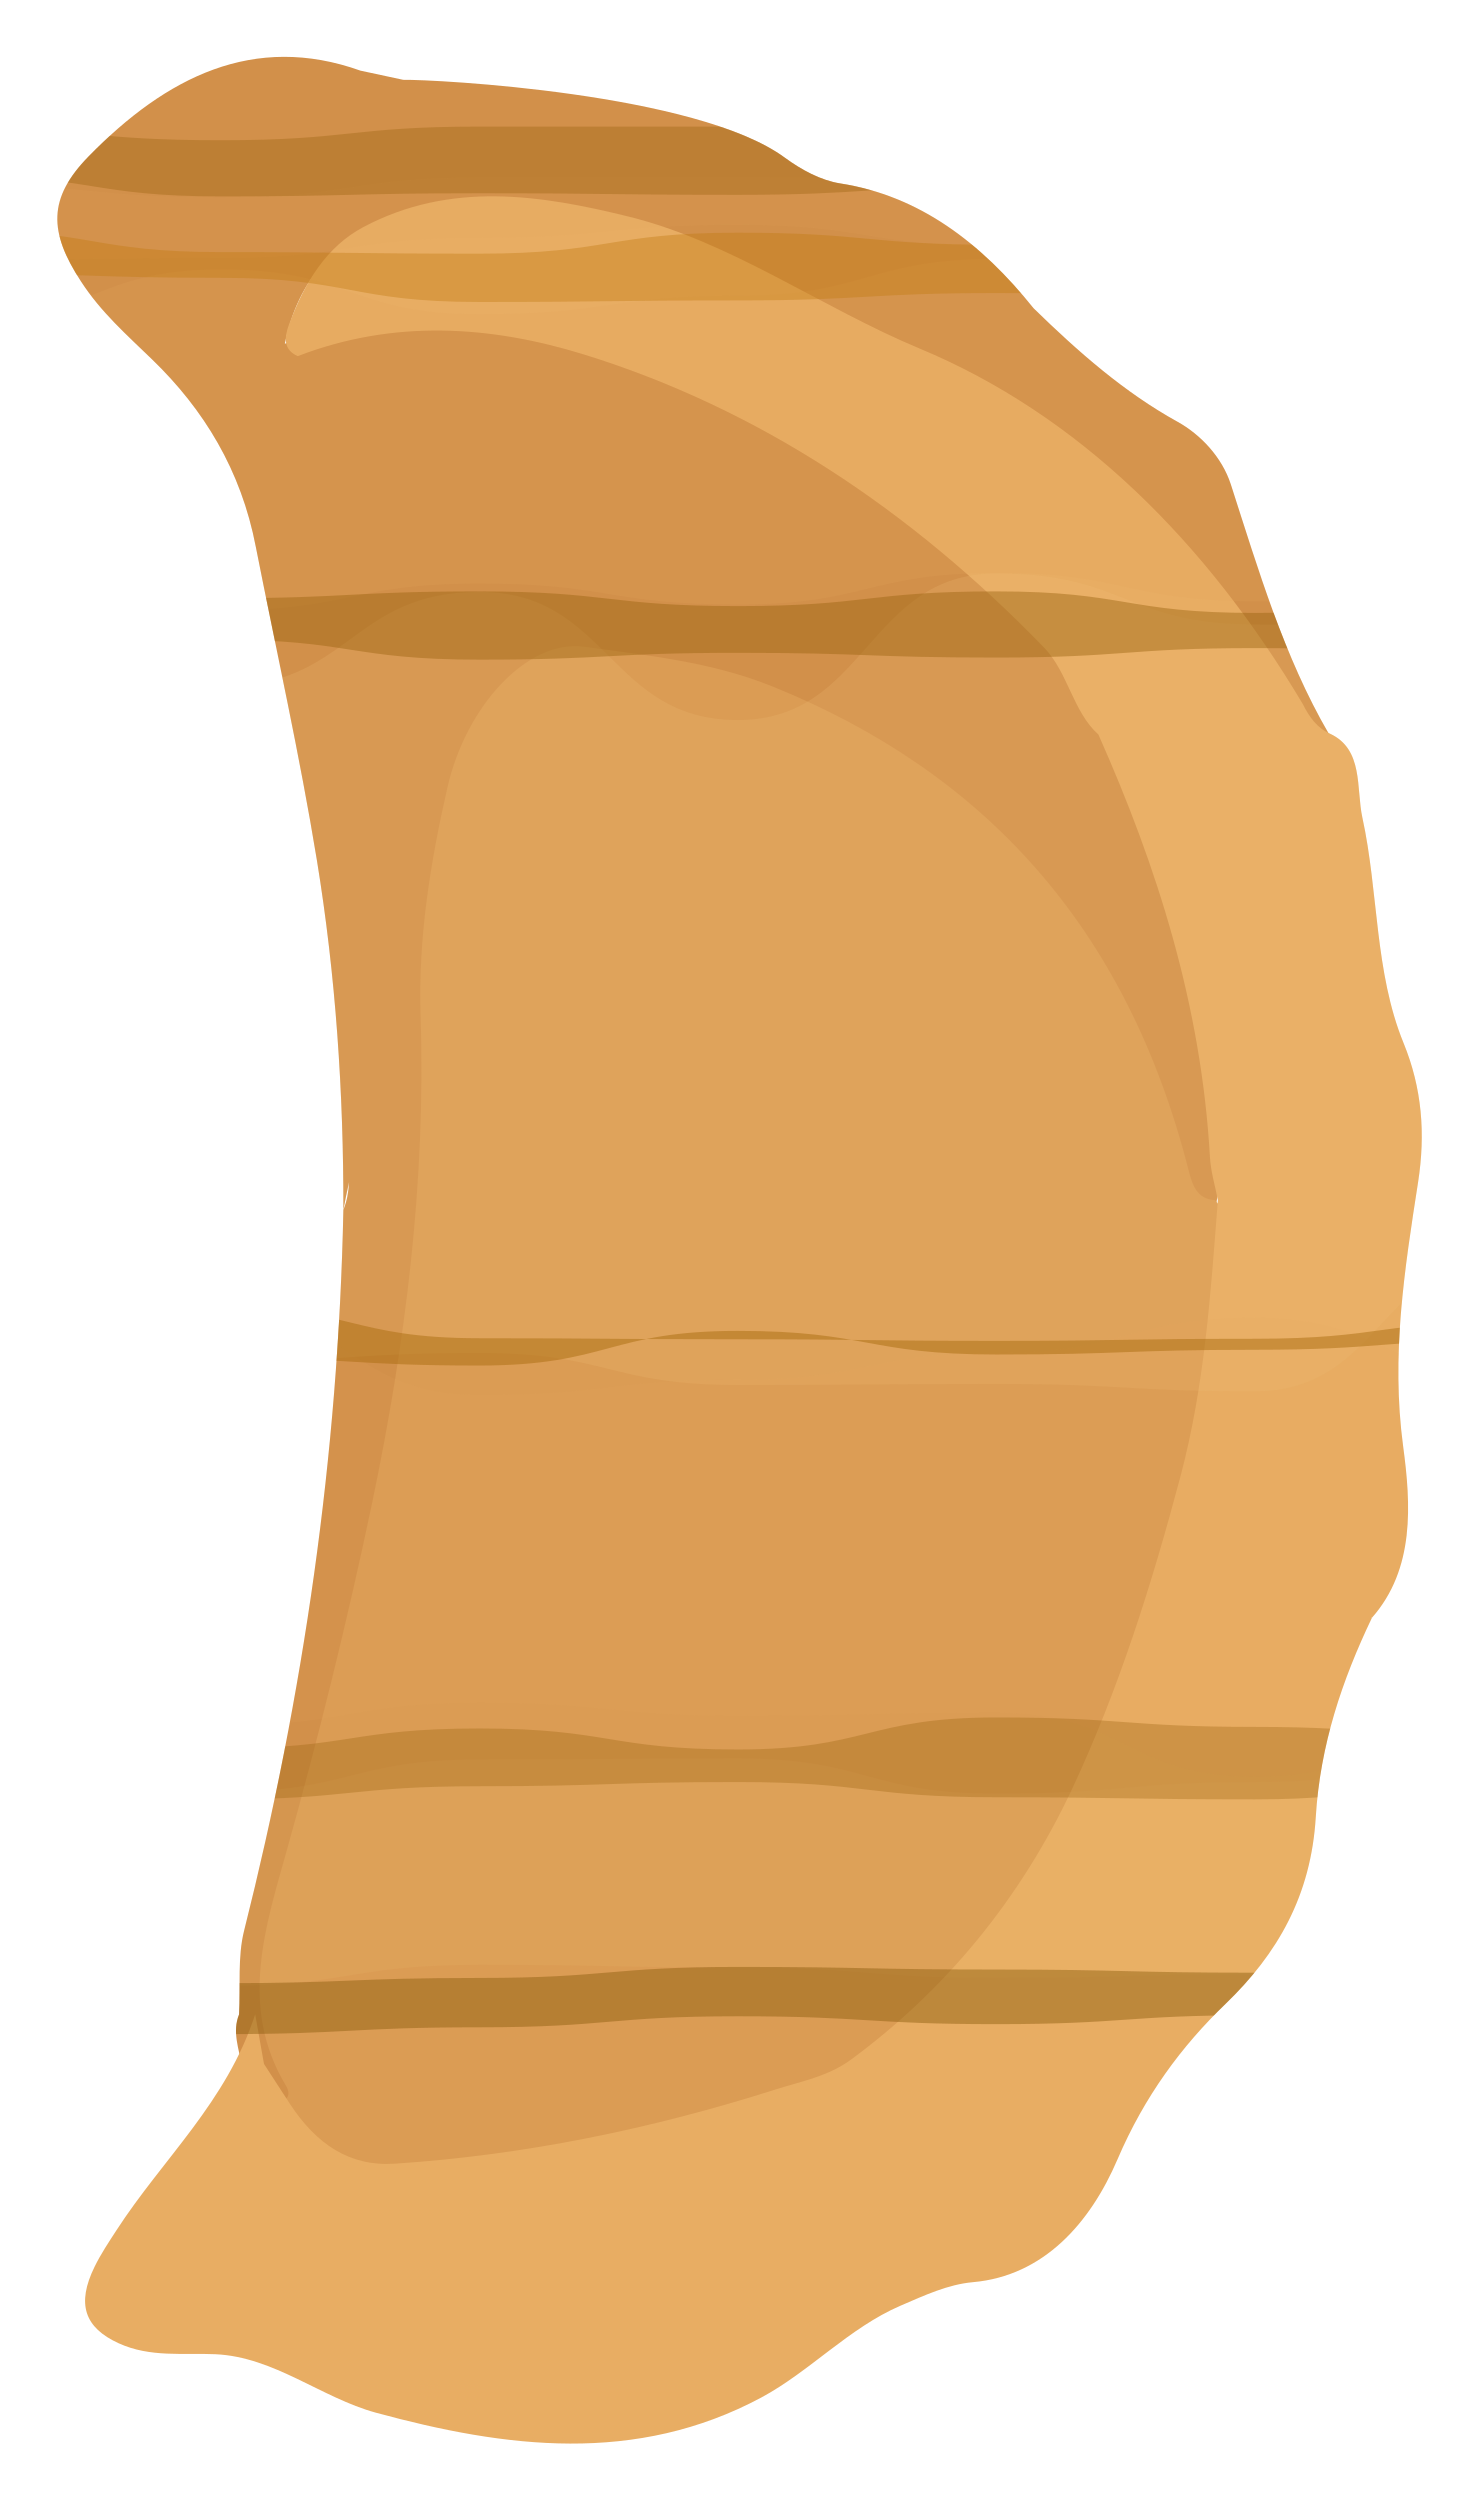
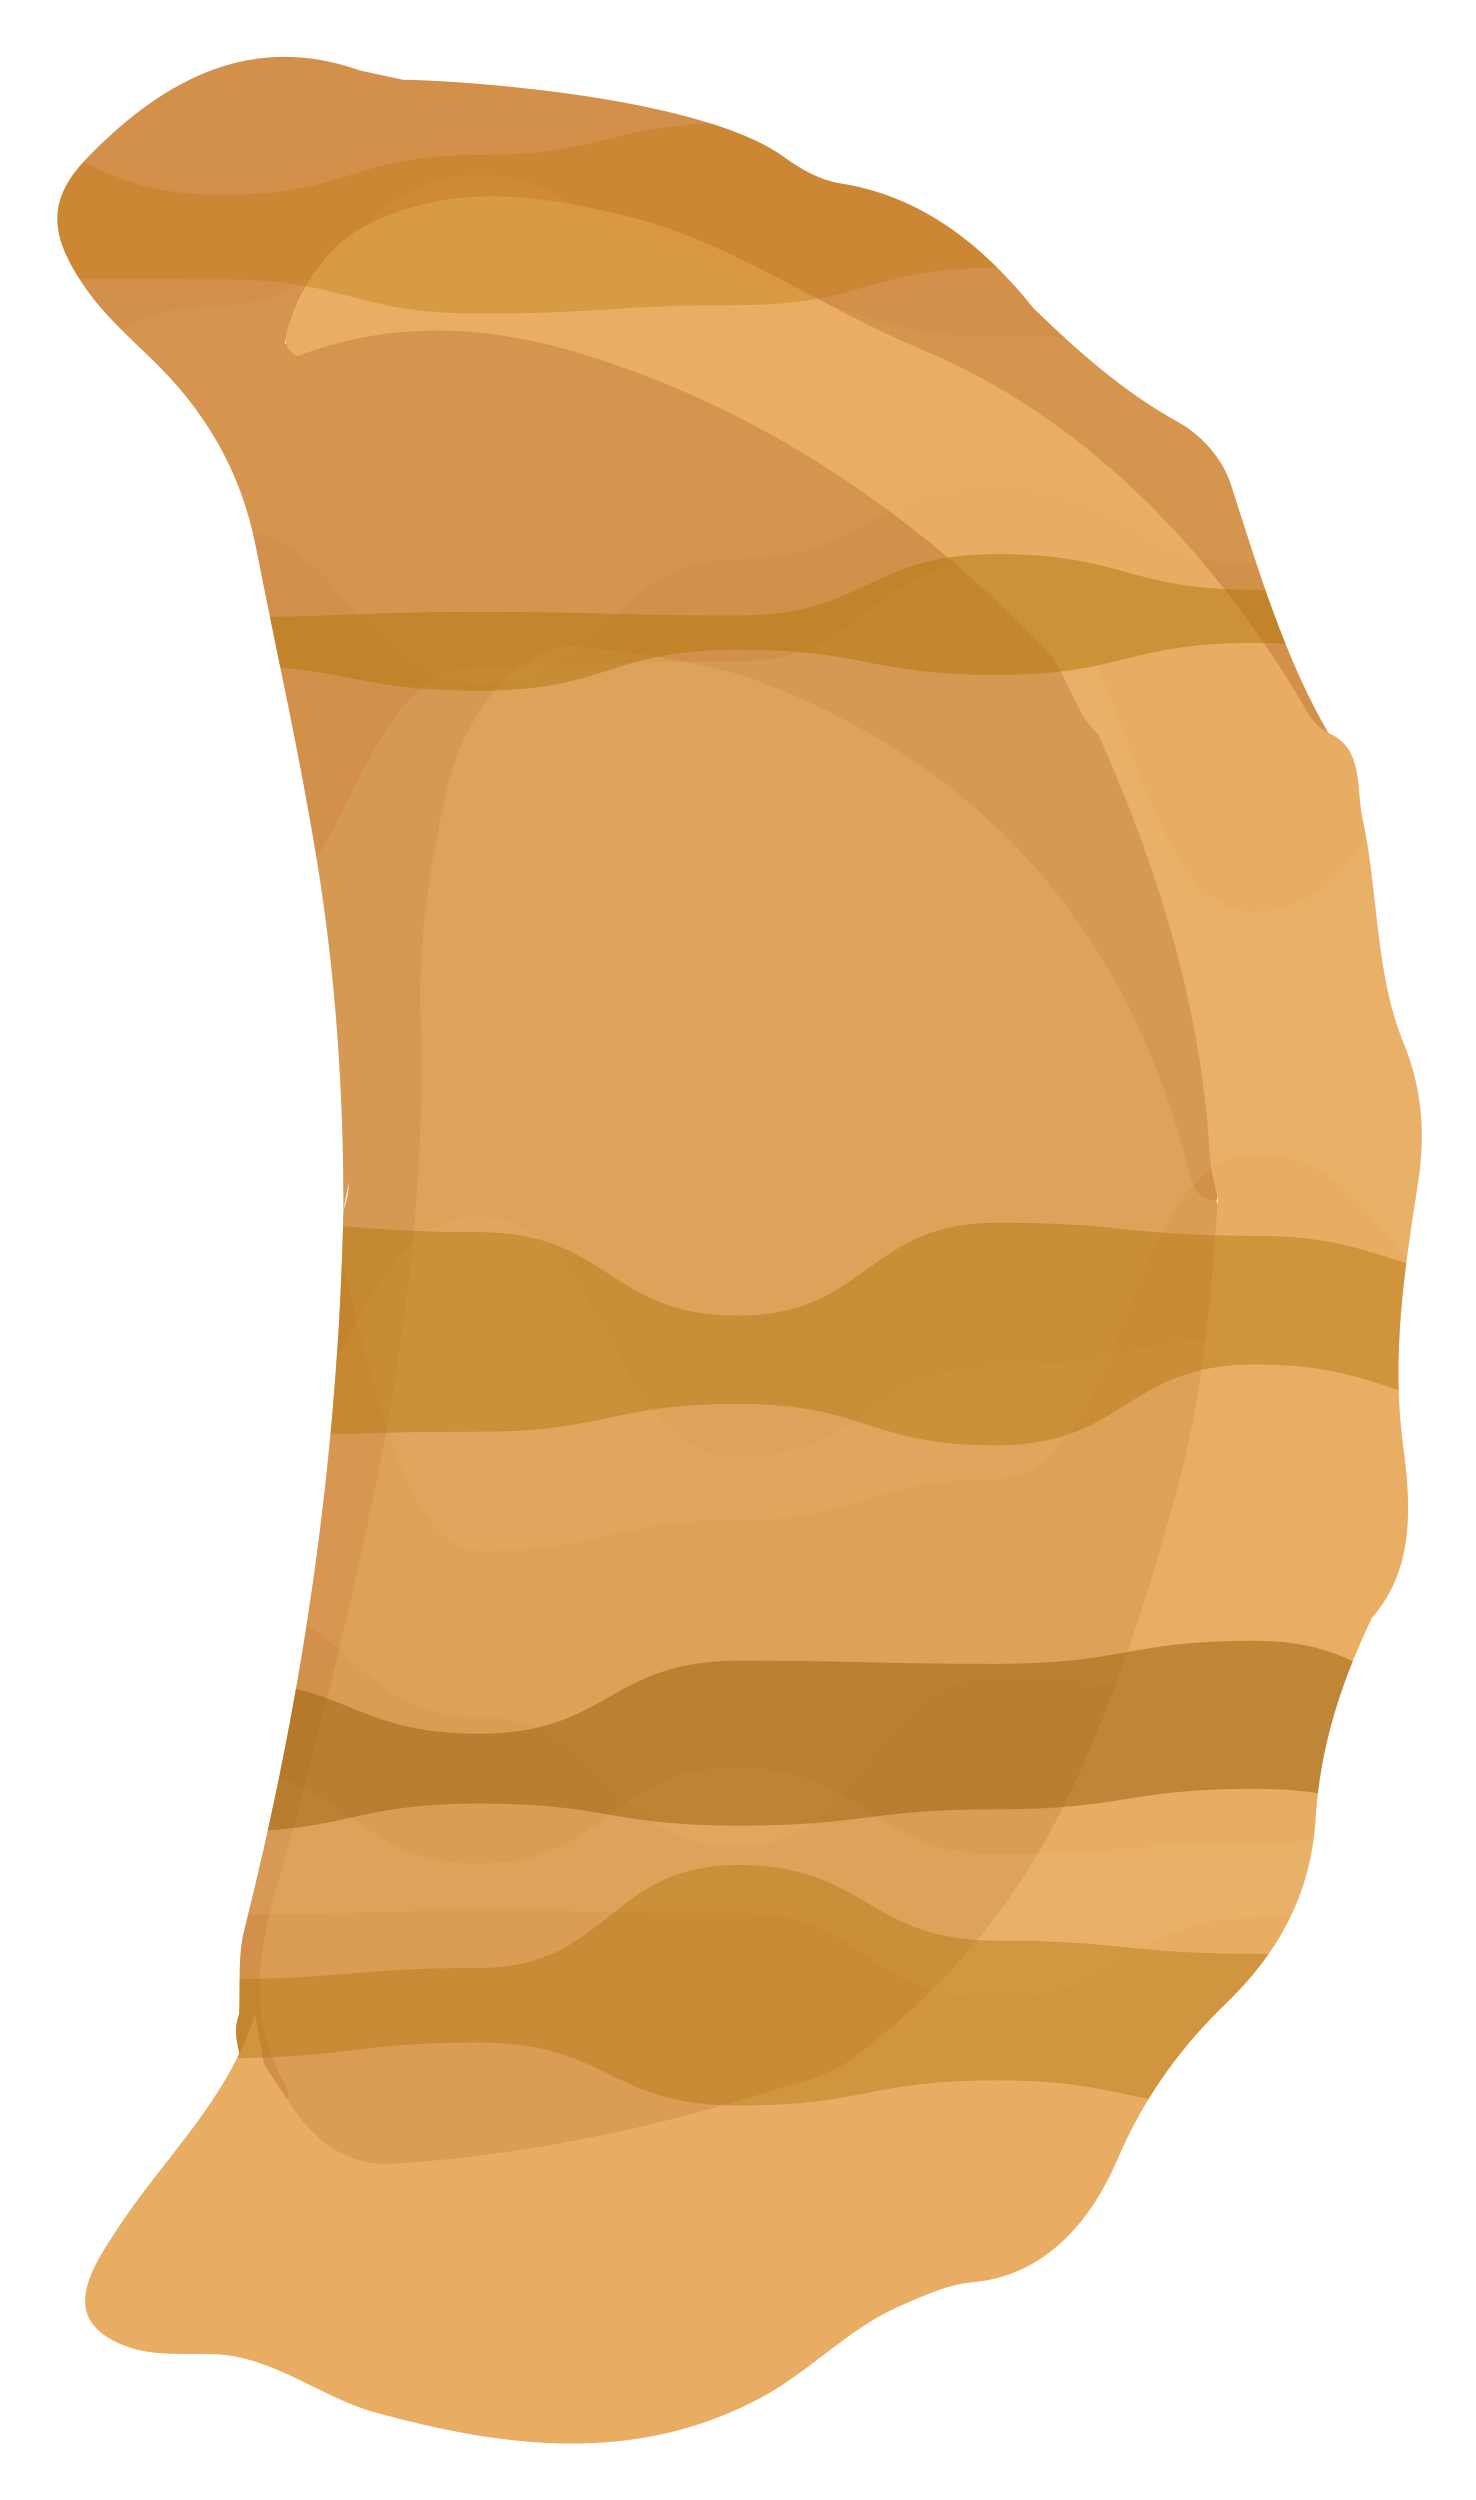
<svg xmlns="http://www.w3.org/2000/svg" viewBox="0 0 28.10 47.60">
  <defs>
    <clipPath id="vareniki1Shape">
      <path transform="matrix(1,0,0,-1,5.5508,39.4509)" d="M0 0C-.676 1.51-.222 2.982 .194 4.387 1.382 8.394 2.229 12.482 2.642 16.687 2.755 17.846 2.684 19.015 2.68 20.179 2.675 21.48 2.805 22.762 3.121 24.004 3.737 26.422 4.755 27.062 6.486 26.762 11.516 25.893 15.111 23.022 16.818 17.362 16.946 16.938 16.998 16.372 17.611 16.565 17.842 17.746 17.505 18.862 17.313 19.995 17.012 21.772 16.388 23.415 15.734 25.046 15.653 25.247 15.56 25.441 15.373 25.542 15.329 25.559 15.288 25.58 15.245 25.599 14.982 26.828 14.146 27.564 13.351 28.286 10.905 30.507 8.198 32.19 5.153 33.016 3.405 33.49 1.617 33.641-.128 32.905 .125 34.151 .856 34.951 2.026 35.23 3.735 35.638 5.446 35.504 7.037 34.778 8.711 34.013 10.38 33.228 12.048 32.446 14.916 31.102 17.23 28.849 19.039 25.939 19.232 25.697 19.373 25.347 19.749 25.481 18.898 26.945 18.411 28.593 17.884 30.228 17.714 30.752 17.303 31.18 16.87 31.42 15.854 31.981 14.977 32.753 14.128 33.582 13.125 34.832 11.955 35.724 10.445 35.959 10.08 36.016 9.707 36.218 9.391 36.45 7.717 37.682 2.727 37.94 2.127 37.931 1.856 37.989 1.584 38.048 1.312 38.106-.716 38.829-2.385 37.987-3.865 36.472-4.64 35.679-4.624 35.035-4.009 34.092-3.626 33.503-3.131 33.07-2.652 32.605-1.672 31.657-.961 30.502-.68 29.038-.288 27.05 .156 25.073 .483 23.071 .841 20.877 .992 18.65 .987 16.413 1.018 16.59 1.056 16.767 1.096 16.944 1.086 16.764 1.058 16.586 .987 16.413 .892 11.742 .226 7.176-.903 2.691-1.029 2.191-.971 1.63-.999 1.097-1.134 .761-1 .444-.947 .12-.79-.241-.634-.605-.245-.708 .182-.631 .128-.286 0 0" />
      <path transform="matrix(1,0,0,-1,23.135,22.8504)" d="M0 0C-.291 .015-.412 .204-.492 .52-1.681 5.243-4.444 8.164-8.415 9.775-9.594 10.253-10.805 10.369-12.007 10.535-13.099 10.686-14.262 9.399-14.613 7.868-14.939 6.443-15.175 4.997-15.127 3.509-15.023 .355-15.414-2.731-16.055-5.791-16.521-8.01-17.063-10.198-17.672-12.373-18.075-13.816-18.596-15.352-17.695-16.853-17.547-17.098-17.742-17.168-17.916-17.202-17.712-18.015-17.1-18.501-16.208-18.593-14.851-18.732-13.547-18.317-12.224-18.104-10.877-17.887-9.548-17.586-8.24-17.136-7.574-16.907-6.968-16.601-6.401-16.143-4.284-14.432-2.777-12.148-1.783-9.443-.798-6.762 .089-4.028 .192-1.062 .205-.688 .275-.304 0 0" />
      <path transform="matrix(1,0,0,-1,14.5015,45.6455)" d="M0 0C.913 .491 1.67 1.325 2.642 1.744 3.099 1.941 3.548 2.151 4.025 2.193 5.366 2.312 6.254 3.313 6.776 4.532 7.292 5.737 7.995 6.684 8.832 7.491 9.823 8.446 10.461 9.553 10.551 11.051 10.634 12.423 11.054 13.659 11.62 14.843 11.614 14.845 11.608 14.848 11.602 14.851 11.603 14.852 11.604 14.854 11.605 14.855L11.62 14.843C12.44 15.775 12.363 17.005 12.214 18.11 11.982 19.837 12.241 21.478 12.499 23.138 12.642 24.061 12.574 24.925 12.223 25.784 11.669 27.137 11.748 28.66 11.438 30.078 11.317 30.635 11.464 31.377 10.822 31.676 10.583 31.779 10.428 31.989 10.305 32.238 8.455 35.349 6.021 37.755 3.008 39.009 1.137 39.788-.577 41.038-2.526 41.52-4.209 41.936-5.924 42.202-7.583 41.322-8.281 40.952-8.698 40.273-8.995 39.478-9.091 39.221-9.111 38.988-8.832 38.865-7.013 39.566-5.173 39.453-3.368 38.892-.072 37.867 2.826 35.949 5.379 33.314 5.832 32.847 5.928 32.092 6.412 31.66 7.538 29.128 8.372 26.493 8.536 23.614 8.551 23.338 8.635 23.068 8.687 22.795 8.55 21.025 8.438 19.284 7.975 17.537 7.429 15.479 6.797 13.481 5.924 11.611 4.926 9.473 3.485 7.746 1.705 6.433 1.265 6.109 .759 6.019 .265 5.862-2.112 5.105-4.522 4.612-6.983 4.449-7.849 4.391-8.481 4.823-8.985 5.593-9.149 5.845-9.312 6.096-9.475 6.348-9.531 6.663-9.587 6.977-9.643 7.292-10.184 5.625-11.4 4.547-12.285 3.18-12.431 2.955-12.581 2.731-12.7 2.488-13.05 1.776-12.892 1.326-12.241 1.029-11.641 .755-11.011 .849-10.399 .821-9.281 .77-8.38-.01-7.345-.292-4.88-.963-2.396-1.287 0 0" />
    </clipPath>
  </defs>
  <g>
    <path transform="matrix(1,0,0,-1,5.5508,39.4509)" d="M0 0C-.676 1.51-.222 2.982 .194 4.387 1.382 8.394 2.229 12.482 2.642 16.687 2.755 17.846 2.684 19.015 2.68 20.179 2.675 21.48 2.805 22.762 3.121 24.004 3.737 26.422 4.755 27.062 6.486 26.762 11.516 25.893 15.111 23.022 16.818 17.362 16.946 16.938 16.998 16.372 17.611 16.565 17.842 17.746 17.505 18.862 17.313 19.995 17.012 21.772 16.388 23.415 15.734 25.046 15.653 25.247 15.56 25.441 15.373 25.542 15.329 25.559 15.288 25.58 15.245 25.599 14.982 26.828 14.146 27.564 13.351 28.286 10.905 30.507 8.198 32.19 5.153 33.016 3.405 33.49 1.617 33.641-.128 32.905 .125 34.151 .856 34.951 2.026 35.23 3.735 35.638 5.446 35.504 7.037 34.778 8.711 34.013 10.38 33.228 12.048 32.446 14.916 31.102 17.23 28.849 19.039 25.939 19.232 25.697 19.373 25.347 19.749 25.481 18.898 26.945 18.411 28.593 17.884 30.228 17.714 30.752 17.303 31.18 16.87 31.42 15.854 31.981 14.977 32.753 14.128 33.582 13.125 34.832 11.955 35.724 10.445 35.959 10.08 36.016 9.707 36.218 9.391 36.45 7.717 37.682 2.727 37.94 2.127 37.931 1.856 37.989 1.584 38.048 1.312 38.106-.716 38.829-2.385 37.987-3.865 36.472-4.64 35.679-4.624 35.035-4.009 34.092-3.626 33.503-3.131 33.07-2.652 32.605-1.672 31.657-.961 30.502-.68 29.038-.288 27.05 .156 25.073 .483 23.071 .841 20.877 .992 18.65 .987 16.413 1.018 16.59 1.056 16.767 1.096 16.944 1.086 16.764 1.058 16.586 .987 16.413 .892 11.742 .226 7.176-.903 2.691-1.029 2.191-.971 1.63-.999 1.097-1.134 .761-1 .444-.947 .12-.79-.241-.634-.605-.245-.708 .182-.631 .128-.286 0 0" fill="#d2904a" />
    <path transform="matrix(1,0,0,-1,23.135,22.8504)" d="M0 0C-.291 .015-.412 .204-.492 .52-1.681 5.243-4.444 8.164-8.415 9.775-9.594 10.253-10.805 10.369-12.007 10.535-13.099 10.686-14.262 9.399-14.613 7.868-14.939 6.443-15.175 4.997-15.127 3.509-15.023 .355-15.414-2.731-16.055-5.791-16.521-8.01-17.063-10.198-17.672-12.373-18.075-13.816-18.596-15.352-17.695-16.853-17.547-17.098-17.742-17.168-17.916-17.202-17.712-18.015-17.1-18.501-16.208-18.593-14.851-18.732-13.547-18.317-12.224-18.104-10.877-17.887-9.548-17.586-8.24-17.136-7.574-16.907-6.968-16.601-6.401-16.143-4.284-14.432-2.777-12.148-1.783-9.443-.798-6.762 .089-4.028 .192-1.062 .205-.688 .275-.304 0 0" fill="#db9c54" />
    <path transform="matrix(1,0,0,-1,14.5015,45.6455)" d="M0 0C.913 .491 1.67 1.325 2.642 1.744 3.099 1.941 3.548 2.151 4.025 2.193 5.366 2.312 6.254 3.313 6.776 4.532 7.292 5.737 7.995 6.684 8.832 7.491 9.823 8.446 10.461 9.553 10.551 11.051 10.634 12.423 11.054 13.659 11.62 14.843 11.614 14.845 11.608 14.848 11.602 14.851 11.603 14.852 11.604 14.854 11.605 14.855L11.62 14.843C12.44 15.775 12.363 17.005 12.214 18.11 11.982 19.837 12.241 21.478 12.499 23.138 12.642 24.061 12.574 24.925 12.223 25.784 11.669 27.137 11.748 28.66 11.438 30.078 11.317 30.635 11.464 31.377 10.822 31.676 10.583 31.779 10.428 31.989 10.305 32.238 8.455 35.349 6.021 37.755 3.008 39.009 1.137 39.788-.577 41.038-2.526 41.52-4.209 41.936-5.924 42.202-7.583 41.322-8.281 40.952-8.698 40.273-8.995 39.478-9.091 39.221-9.111 38.988-8.832 38.865-7.013 39.566-5.173 39.453-3.368 38.892-.072 37.867 2.826 35.949 5.379 33.314 5.832 32.847 5.928 32.092 6.412 31.66 7.538 29.128 8.372 26.493 8.536 23.614 8.551 23.338 8.635 23.068 8.687 22.795 8.55 21.025 8.438 19.284 7.975 17.537 7.429 15.479 6.797 13.481 5.924 11.611 4.926 9.473 3.485 7.746 1.705 6.433 1.265 6.109 .759 6.019 .265 5.862-2.112 5.105-4.522 4.612-6.983 4.449-7.849 4.391-8.481 4.823-8.985 5.593-9.149 5.845-9.312 6.096-9.475 6.348-9.531 6.663-9.587 6.977-9.643 7.292-10.184 5.625-11.4 4.547-12.285 3.18-12.431 2.955-12.581 2.731-12.7 2.488-13.05 1.776-12.892 1.326-12.241 1.029-11.641 .755-11.011 .849-10.399 .821-9.281 .77-8.38-.01-7.345-.292-4.88-.963-2.396-1.287 0 0" fill="#e8ad63" />
  </g>
  <g clip-path="url(#vareniki1Shape)">
-     <path d="M-5.62 3.17 C-3.16 3.17 -3.16 3.52 -0.7 3.52 C1.75 3.52 1.75 3.76 4.21 3.76 C6.67 3.76 6.67 3.38 9.13 3.38 C11.59 3.38 11.59 3.38 14.05 3.38 C16.51 3.38 16.51 3.41 18.97 3.41 C21.43 3.41 21.43 3.61 23.89 3.61 C26.34 3.61 26.34 3.74 28.8 3.74 C31.26 3.74 31.26 3.38 33.72 3.38 L33.72 4.44 C31.26 4.44 31.26 4.53 28.8 4.53 C26.34 4.53 26.34 4.72 23.89 4.72 C21.43 4.72 21.43 4.68 18.97 4.68 C16.51 4.68 16.51 4.28 14.05 4.28 C11.59 4.28 11.59 4.53 9.13 4.53 C6.67 4.53 6.67 4.91 4.21 4.91 C1.75 4.91 1.75 4.95 -0.7 4.95 C-3.16 4.95 -3.16 4.72 -5.62 4.72 Z" fill="#E3A55C" opacity="0.13" />
-     <path d="M-5.62 4.85 C-3.16 4.85 -3.16 6.11 -0.7 6.11 C1.75 6.11 1.75 5.13 4.21 5.13 C6.67 5.13 6.67 5.98 9.13 5.98 C11.59 5.98 11.59 5.63 14.05 5.63 C16.51 5.63 16.51 4.93 18.97 4.93 C21.43 4.93 21.43 5.88 23.89 5.88 C26.34 5.88 26.34 5.36 28.8 5.36 C31.26 5.36 31.26 4.98 33.72 4.98 L33.72 11.55 C31.26 11.55 31.26 11.44 28.8 11.44 C26.34 11.44 26.34 11.45 23.89 11.45 C21.43 11.45 21.43 10.91 18.97 10.91 C16.51 10.91 16.51 11.51 14.05 11.51 C11.59 11.51 11.59 11.11 9.13 11.11 C6.67 11.11 6.67 11.62 4.21 11.62 C1.75 11.62 1.75 10.86 -0.7 10.86 C-3.16 10.86 -3.16 11.13 -5.62 11.13 Z" fill="#E3A55C" opacity="0.19" />
-     <path d="M-5.62 13.7 C-3.16 13.7 -3.16 13.05 -0.7 13.05 C1.75 13.05 1.75 13.07 4.21 13.07 C6.67 13.07 6.67 11.27 9.13 11.27 C11.59 11.27 11.59 13.71 14.05 13.71 C16.51 13.71 16.51 10.92 18.97 10.92 C21.43 10.92 21.43 11.89 23.89 11.89 C26.34 11.89 26.34 11.98 28.8 11.98 C31.26 11.98 31.26 12.32 33.72 12.32 L33.72 25.87 C31.26 25.87 31.26 23.84 28.8 23.84 C26.34 23.84 26.34 26.49 23.89 26.49 C21.43 26.49 21.43 26.35 18.97 26.35 C16.51 26.35 16.51 26.37 14.05 26.37 C11.59 26.37 11.59 25.76 9.13 25.76 C6.67 25.76 6.67 25.92 4.21 25.92 C1.75 25.92 1.75 25.13 -0.7 25.13 C-3.16 25.13 -3.16 26.45 -5.62 26.45 Z" fill="#EFC078" opacity="0.2" />
-     <path d="M-5.62 25.37 C-3.16 25.37 -3.16 26.47 -0.7 26.47 C1.75 26.47 1.75 24.99 4.21 24.99 C6.67 24.99 6.67 26.56 9.13 26.56 C11.59 26.56 11.59 26.27 14.05 26.27 C16.51 26.27 16.51 25.76 18.97 25.76 C21.43 25.76 21.43 25.09 23.89 25.09 C26.34 25.09 26.34 26.19 28.8 26.19 C31.26 26.19 31.26 25.14 33.72 25.14 L33.72 33.37 C31.26 33.37 31.26 32.77 28.8 32.77 C26.34 32.77 26.34 33.83 23.89 33.83 C21.43 33.83 21.43 32.61 18.97 32.61 C16.51 32.61 16.51 32.67 14.05 32.67 C11.59 32.67 11.59 32.42 9.13 32.42 C6.67 32.42 6.67 32.85 4.21 32.85 C1.75 32.85 1.75 33.31 -0.7 33.31 C-3.16 33.31 -3.16 32.72 -5.62 32.72 Z" fill="#E3A55C" opacity="0.11" />
-     <path d="M-5.62 34.12 C-3.16 34.12 -3.16 33.98 -0.7 33.98 C1.75 33.98 1.75 34.12 4.21 34.12 C6.67 34.12 6.67 33.5 9.13 33.5 C11.59 33.5 11.59 33.48 14.05 33.48 C16.51 33.48 16.51 34.15 18.97 34.15 C21.43 34.15 21.43 33.93 23.89 33.93 C26.34 33.93 26.34 33.48 28.8 33.48 C31.26 33.48 31.26 34.07 33.72 34.07 L33.72 37.2 C31.26 37.2 31.26 37.24 28.8 37.24 C26.34 37.24 26.34 37.59 23.89 37.59 C21.43 37.59 21.43 37.66 18.97 37.66 C16.51 37.66 16.51 37.46 14.05 37.46 C11.59 37.46 11.59 37.41 9.13 37.41 C6.67 37.41 6.67 37.81 4.21 37.81 C1.75 37.81 1.75 37.6 -0.7 37.6 C-3.16 37.6 -3.16 37.72 -5.62 37.72 Z" fill="#EFC078" opacity="0.12" />
-     <path d="M-5.62 2.73 C-3.16 2.73 -3.16 2.45 -0.7 2.45 C1.75 2.45 1.75 2.67 4.21 2.67 C6.67 2.67 6.67 2.41 9.13 2.41 C11.59 2.41 11.59 2.41 14.05 2.41 C16.51 2.41 16.51 2.62 18.97 2.62 C21.43 2.62 21.43 2.38 23.89 2.38 C26.34 2.38 26.34 2.89 28.8 2.89 C31.26 2.89 31.26 2.45 33.72 2.45 L33.72 3.26 C31.26 3.26 31.26 3.25 28.8 3.25 C26.34 3.25 26.34 3.78 23.89 3.78 C21.43 3.78 21.43 3.55 18.97 3.55 C16.51 3.55 16.51 3.71 14.05 3.71 C11.59 3.71 11.59 3.68 9.13 3.68 C6.67 3.68 6.67 3.74 4.21 3.74 C1.75 3.74 1.75 3.35 -0.7 3.35 C-3.16 3.35 -3.16 3.31 -5.62 3.31 Z" fill="#9c6410" opacity="0.38" />
-     <path d="M-5.62 4.85 C-3.16 4.85 -3.16 4.38 -0.7 4.38 C1.75 4.38 1.75 4.8 4.21 4.8 C6.67 4.8 6.67 4.83 9.13 4.83 C11.59 4.83 11.59 4.43 14.05 4.43 C16.51 4.43 16.51 4.66 18.97 4.66 C21.43 4.66 21.43 4.32 23.89 4.32 C26.34 4.32 26.34 4.57 28.8 4.57 C31.26 4.57 31.26 4.74 33.72 4.74 L33.72 5.12 C31.26 5.12 31.26 5.35 28.8 5.35 C26.34 5.35 26.34 5.75 23.89 5.75 C21.43 5.75 21.43 5.58 18.97 5.58 C16.51 5.58 16.51 5.72 14.05 5.72 C11.59 5.72 11.59 5.75 9.13 5.75 C6.67 5.75 6.67 5.29 4.21 5.29 C1.75 5.29 1.75 5.21 -0.7 5.21 C-3.16 5.21 -3.16 5.5 -5.62 5.5 Z" fill="#C07A10" opacity="0.39" />
-     <path d="M-5.62 11.27 C-3.16 11.27 -3.16 11.22 -0.7 11.22 C1.75 11.22 1.75 11.39 4.21 11.39 C6.67 11.39 6.67 11.26 9.13 11.26 C11.59 11.26 11.59 11.54 14.05 11.54 C16.51 11.54 16.51 11.26 18.97 11.26 C21.43 11.26 21.43 11.67 23.89 11.67 C26.34 11.67 26.34 11.29 28.8 11.29 C31.26 11.29 31.26 11.19 33.72 11.19 L33.72 12.78 C31.26 12.78 31.26 12.5 28.8 12.5 C26.34 12.5 26.34 12.34 23.89 12.34 C21.43 12.34 21.43 12.52 18.97 12.52 C16.51 12.52 16.51 12.43 14.05 12.43 C11.59 12.43 11.59 12.56 9.13 12.56 C6.67 12.56 6.67 12.18 4.21 12.18 C1.75 12.18 1.75 12.8 -0.7 12.8 C-3.16 12.8 -3.16 12.2 -5.62 12.2 Z" fill="#9c6410" opacity="0.45" />
-     <path d="M-5.62 24.87 C-3.16 24.87 -3.16 24.87 -0.7 24.87 C1.75 24.87 1.75 24.88 4.21 24.88 C6.67 24.88 6.67 25.48 9.13 25.48 C11.59 25.48 11.59 25.5 14.05 25.5 C16.51 25.5 16.51 25.53 18.97 25.53 C21.43 25.53 21.43 25.49 23.89 25.49 C26.34 25.49 26.34 25.15 28.8 25.15 C31.26 25.15 31.26 24.87 33.72 24.87 L33.72 25.5 C31.26 25.5 31.26 25.51 28.8 25.51 C26.34 25.51 26.34 25.7 23.89 25.7 C21.43 25.7 21.43 25.79 18.97 25.79 C16.51 25.79 16.51 25.34 14.05 25.34 C11.59 25.34 11.59 26.0 9.13 26.0 C6.67 26.0 6.67 25.85 4.21 25.85 C1.75 25.85 1.75 25.44 -0.7 25.44 C-3.16 25.44 -3.16 25.38 -5.62 25.38 Z" fill="#A86A0C" opacity="0.48" />
-     <path d="M-5.62 32.63 C-3.16 32.63 -3.16 33.12 -0.7 33.12 C1.75 33.12 1.75 33.29 4.21 33.29 C6.67 33.29 6.67 32.91 9.13 32.91 C11.59 32.91 11.59 33.31 14.05 33.31 C16.51 33.31 16.51 32.7 18.97 32.7 C21.43 32.7 21.43 32.88 23.89 32.88 C26.34 32.88 26.34 33.1 28.8 33.1 C31.26 33.1 31.26 33.21 33.72 33.21 L33.72 34.06 C31.26 34.06 31.26 33.88 28.8 33.88 C26.34 33.88 26.34 34.26 23.89 34.26 C21.43 34.26 21.43 34.22 18.97 34.22 C16.51 34.22 16.51 33.93 14.05 33.93 C11.59 33.93 11.59 34.01 9.13 34.01 C6.67 34.01 6.67 34.26 4.21 34.26 C1.75 34.26 1.75 33.59 -0.7 33.59 C-3.16 33.59 -3.16 34.16 -5.62 34.16 Z" fill="#9c6410" opacity="0.34" />
-     <path d="M-5.62 37.62 C-3.16 37.62 -3.16 37.62 -0.7 37.62 C1.75 37.62 1.75 37.76 4.21 37.76 C6.67 37.76 6.67 37.66 9.13 37.66 C11.59 37.66 11.59 37.45 14.05 37.45 C16.51 37.45 16.51 37.5 18.97 37.5 C21.43 37.5 21.43 37.56 23.89 37.56 C26.34 37.56 26.34 37.73 28.8 37.73 C31.26 37.73 31.26 37.58 33.72 37.58 L33.72 38.45 C31.26 38.45 31.26 38.79 28.8 38.79 C26.34 38.79 26.34 38.37 23.89 38.37 C21.43 38.37 21.43 38.54 18.97 38.54 C16.51 38.54 16.51 38.39 14.05 38.39 C11.59 38.39 11.59 38.6 9.13 38.6 C6.67 38.6 6.67 38.73 4.21 38.73 C1.75 38.73 1.75 38.26 -0.7 38.26 C-3.16 38.26 -3.16 38.28 -5.62 38.28 Z" fill="#8a5a0c" opacity="0.45" />
+     <path d="M-5.62 2.29 C-3.16 2.29 -3.16 7.47 -0.7 7.47 C1.75 7.47 1.75 5.82 4.21 5.82 C6.67 5.82 6.67 3.33 9.13 3.33 C11.59 3.33 11.59 5.66 14.05 5.66 C16.51 5.66 16.51 6.41 18.97 6.41 C21.43 6.41 21.43 6.49 23.89 6.49 C26.34 6.49 26.34 6.77 28.8 6.77 C31.26 6.77 31.26 5.9 33.72 5.9 L33.72 10.42 C31.26 10.42 31.26 11.81 28.8 11.81 C26.34 11.81 26.34 10.73 23.89 10.73 C21.43 10.73 21.43 9.27 18.97 9.27 C16.51 9.27 16.51 10.64 14.05 10.64 C11.59 10.64 11.59 13.02 9.13 13.02 C6.67 13.02 6.67 10.07 4.21 10.07 C1.75 10.07 1.75 9.3 -0.7 9.3 C-3.16 9.3 -3.16 8.89 -5.62 8.89 Z" fill="#EBB46B" opacity="0.16" />
+     <path d="M-5.62 12.1 C-3.16 12.1 -3.16 10.71 -0.7 10.71 C1.75 10.71 1.75 17.6 4.21 17.6 C6.67 17.6 6.67 12.69 9.13 12.69 C11.59 12.69 11.59 12.59 14.05 12.59 C16.51 12.59 16.51 10.7 18.97 10.7 C21.43 10.7 21.43 17.36 23.89 17.36 C26.34 17.36 26.34 13.54 28.8 13.54 C31.26 13.54 31.26 6.98 33.72 6.98 L33.72 25.04 C31.26 25.04 31.26 24.93 28.8 24.93 C26.34 24.93 26.34 21.97 23.89 21.97 C21.43 21.97 21.43 28.16 18.97 28.16 C16.51 28.16 16.51 28.94 14.05 28.94 C11.59 28.94 11.59 29.53 9.13 29.53 C6.67 29.53 6.67 19.72 4.21 19.72 C1.75 19.72 1.75 22.15 -0.7 22.15 C-3.16 22.15 -3.16 28.69 -5.62 28.69 Z" fill="#E9C07A" opacity="0.18" />
+     <path d="M-5.62 26.99 C-3.16 26.99 -3.16 25.72 -0.7 25.72 C1.75 25.72 1.75 27.59 4.21 27.59 C6.67 27.59 6.67 23.17 9.13 23.17 C11.59 23.17 11.59 27.74 14.05 27.74 C16.51 27.74 16.51 26.02 18.97 26.02 C21.43 26.02 21.43 25.46 23.89 25.46 C26.34 25.46 26.34 26.85 28.8 26.85 C31.26 26.85 31.26 28.45 33.72 28.45 L33.72 33.66 C31.26 33.66 31.26 30.3 28.8 30.3 C26.34 30.3 26.34 32.27 23.89 32.27 C21.43 32.27 21.43 31.95 18.97 31.95 C16.51 31.95 16.51 35.16 14.05 35.16 C11.59 35.16 11.59 32.7 9.13 32.7 C6.67 32.7 6.67 30.5 4.21 30.5 C1.75 30.5 1.75 35.39 -0.7 35.39 C-3.16 35.39 -3.16 34.72 -5.62 34.72 Z" fill="#EBB46B" opacity="0.2" />
+     <path d="M-5.62 35.34 C-3.16 35.34 -3.16 32.61 -0.7 32.61 C1.75 32.61 1.75 33.71 4.21 33.71 C6.67 33.71 6.67 35.48 9.13 35.48 C11.59 35.48 11.59 33.65 14.05 33.65 C16.51 33.65 16.51 35.3 18.97 35.3 C21.43 35.3 21.43 35.1 23.89 35.1 C26.34 35.1 26.34 34.37 28.8 34.37 C31.26 34.37 31.26 34.78 33.72 34.78 L33.72 37.99 C31.26 37.99 31.26 36.19 28.8 36.19 C26.34 36.19 26.34 36.52 23.89 36.52 C21.43 36.52 21.43 38.06 18.97 38.06 C16.51 38.06 16.51 36.42 14.05 36.42 C11.59 36.42 11.59 36.38 9.13 36.38 C6.67 36.38 6.67 36.46 4.21 36.46 C1.75 36.46 1.75 38.43 -0.7 38.43 C-3.16 38.43 -3.16 38.62 -5.62 38.62 Z" fill="#E9C07A" opacity="0.2" />
+     <path d="M-5.62 2.74 C-3.16 2.74 -3.16 2.62 -0.7 2.62 C1.75 2.62 1.75 3.71 4.21 3.71 C6.67 3.71 6.67 2.95 9.13 2.95 C11.59 2.95 11.59 2.34 14.05 2.34 C16.51 2.34 16.51 2.07 18.97 2.07 C21.43 2.07 21.43 2.18 23.89 2.18 C26.34 2.18 26.34 3.21 28.8 3.21 C31.26 3.21 31.26 3.38 33.72 3.38 L33.72 5.02 C31.26 5.02 31.26 5.93 28.8 5.93 C26.34 5.93 26.34 4.75 23.89 4.75 C21.43 4.75 21.43 5.1 18.97 5.1 C16.51 5.1 16.51 5.81 14.05 5.81 C11.59 5.81 11.59 5.97 9.13 5.97 C6.67 5.97 6.67 5.32 4.21 5.32 C1.75 5.32 1.75 5.31 -0.7 5.31 C-3.16 5.31 -3.16 5.9 -5.62 5.9 Z" fill="#C07A10" opacity="0.38" />
+     <path d="M-5.62 11.66 C-3.16 11.66 -3.16 10.91 -0.7 10.91 C1.75 10.91 1.75 11.75 4.21 11.75 C6.67 11.75 6.67 11.65 9.13 11.65 C11.59 11.65 11.59 11.72 14.05 11.72 C16.51 11.72 16.51 10.55 18.97 10.55 C21.43 10.55 21.43 11.23 23.89 11.23 C26.34 11.23 26.34 11.17 28.8 11.17 C31.26 11.17 31.26 11.58 33.72 11.58 L33.72 12.93 C31.26 12.93 31.26 13.11 28.8 13.11 C26.34 13.11 26.34 12.24 23.89 12.24 C21.43 12.24 21.43 12.85 18.97 12.85 C16.51 12.85 16.51 12.37 14.05 12.37 C11.59 12.37 11.59 13.15 9.13 13.15 C6.67 13.15 6.67 12.67 4.21 12.67 C1.75 12.67 1.75 12.16 -0.7 12.16 C-3.16 12.16 -3.16 12.04 -5.62 12.04 Z" fill="#B5760F" opacity="0.52" />
+     <path d="M-5.62 23.71 C-3.16 23.71 -3.16 24.2 -0.7 24.2 C1.75 24.2 1.75 23.25 4.21 23.25 C6.67 23.25 6.67 23.46 9.13 23.46 C11.59 23.46 11.59 25.05 14.05 25.05 C16.51 25.05 16.51 23.28 18.97 23.28 C21.43 23.28 21.43 23.53 23.89 23.53 C26.34 23.53 26.34 24.3 28.8 24.3 C31.26 24.3 31.26 25.02 33.72 25.02 L33.72 25.83 C31.26 25.83 31.26 26.77 28.8 26.77 C26.34 26.77 26.34 25.98 23.89 25.98 C21.43 25.98 21.43 27.52 18.97 27.52 C16.51 27.52 16.51 26.73 14.05 26.73 C11.59 26.73 11.59 27.26 9.13 27.26 C6.67 27.26 6.67 27.34 4.21 27.34 C1.75 27.34 1.75 27.25 -0.7 27.25 C-3.16 27.25 -3.16 27.63 -5.62 27.63 Z" fill="#B5760F" opacity="0.47" />
+     <path d="M-5.62 32.07 C-3.16 32.07 -3.16 32.61 -0.7 32.61 C1.75 32.61 1.75 32.01 4.21 32.01 C6.67 32.01 6.67 33.01 9.13 33.01 C11.59 33.01 11.59 31.62 14.05 31.62 C16.51 31.62 16.51 31.68 18.97 31.68 C21.43 31.68 21.43 31.24 23.89 31.24 C26.34 31.24 26.34 32.65 28.8 32.65 C31.26 32.65 31.26 31.62 33.72 31.62 L33.72 35.12 C31.26 35.12 31.26 34.86 28.8 34.86 C26.34 34.86 26.34 34.06 23.89 34.06 C21.43 34.06 21.43 34.45 18.97 34.45 C16.51 34.45 16.51 34.76 14.05 34.76 C11.59 34.76 11.59 34.34 9.13 34.34 C6.67 34.34 6.67 34.88 4.21 34.88 C1.75 34.88 1.75 34.83 -0.7 34.83 C-3.16 34.83 -3.16 35.49 -5.62 35.49 Z" fill="#9c6410" opacity="0.53" />
+     <path d="M-5.62 36.65 C-3.16 36.65 -3.16 35.69 -0.7 35.69 C1.75 35.69 1.75 37.68 4.21 37.68 C6.67 37.68 6.67 37.47 9.13 37.47 C11.59 37.47 11.59 35.51 14.05 35.51 C16.51 35.51 16.51 36.95 18.97 36.95 C21.43 36.95 21.43 37.2 23.89 37.2 C26.34 37.2 26.34 37.42 28.8 37.42 C31.26 37.42 31.26 37.21 33.72 37.21 L33.72 39.39 C31.26 39.39 31.26 39.26 28.8 39.26 C26.34 39.26 26.34 40.14 23.89 40.14 C21.43 40.14 21.43 39.61 18.97 39.61 C16.51 39.61 16.51 40.09 14.05 40.09 C11.59 40.09 11.59 38.89 9.13 38.89 C6.67 38.89 6.67 39.19 4.21 39.19 C1.75 39.19 1.75 39.33 -0.7 39.33 C-3.16 39.33 -3.16 38.43 -5.62 38.43 Z" fill="#B5760F" opacity="0.44" />
  </g>
</svg>
